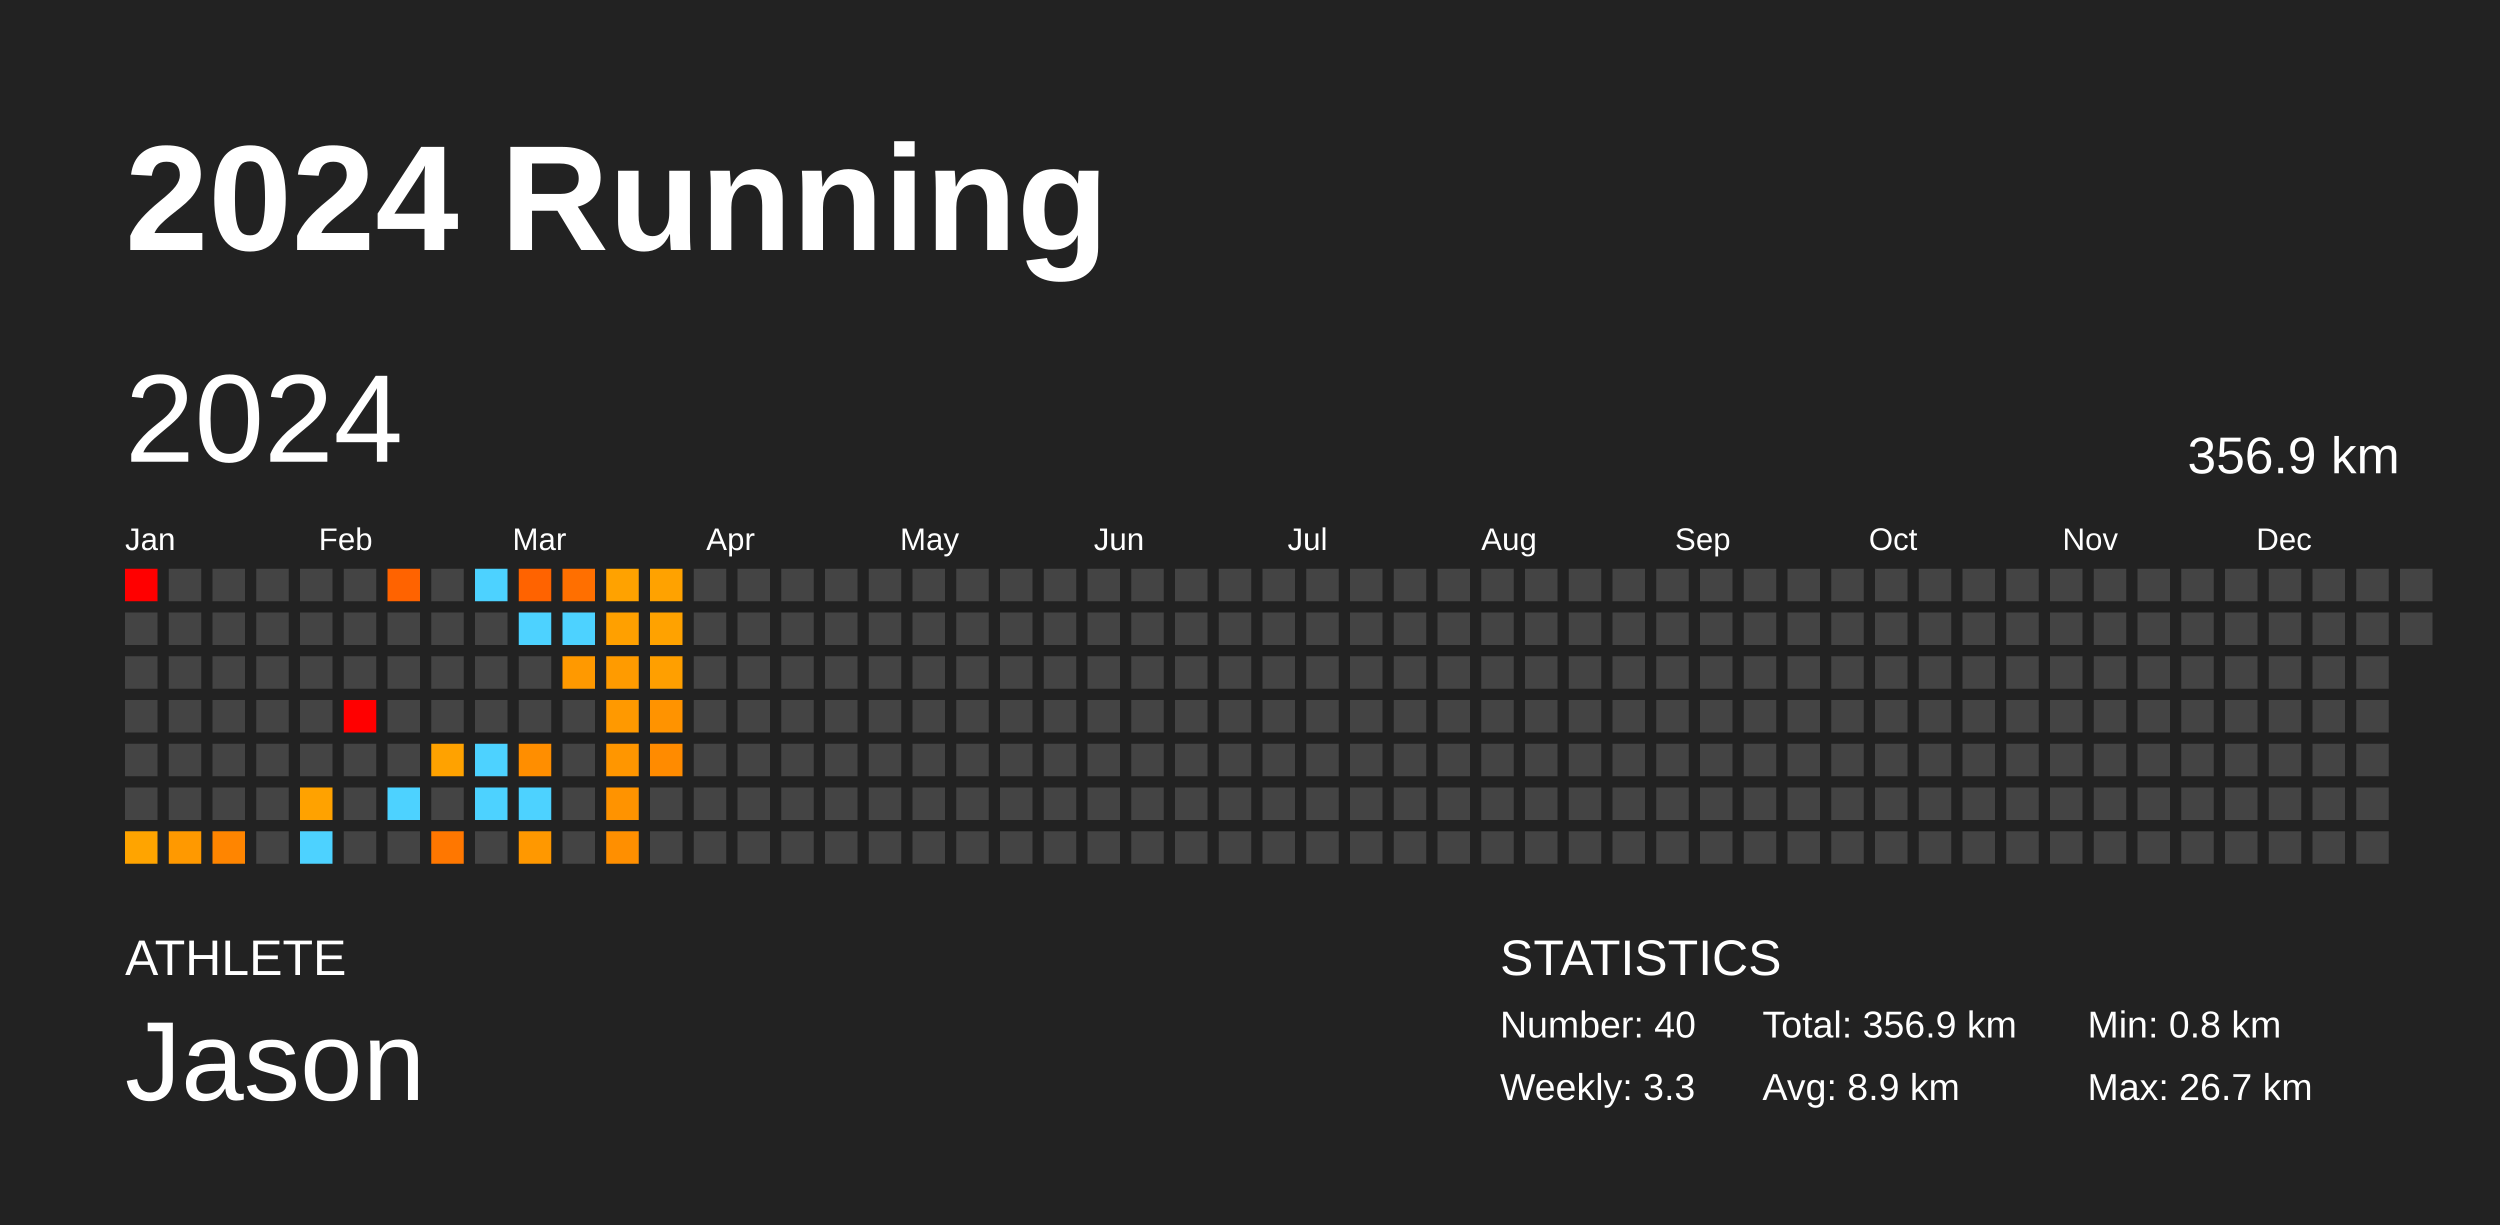
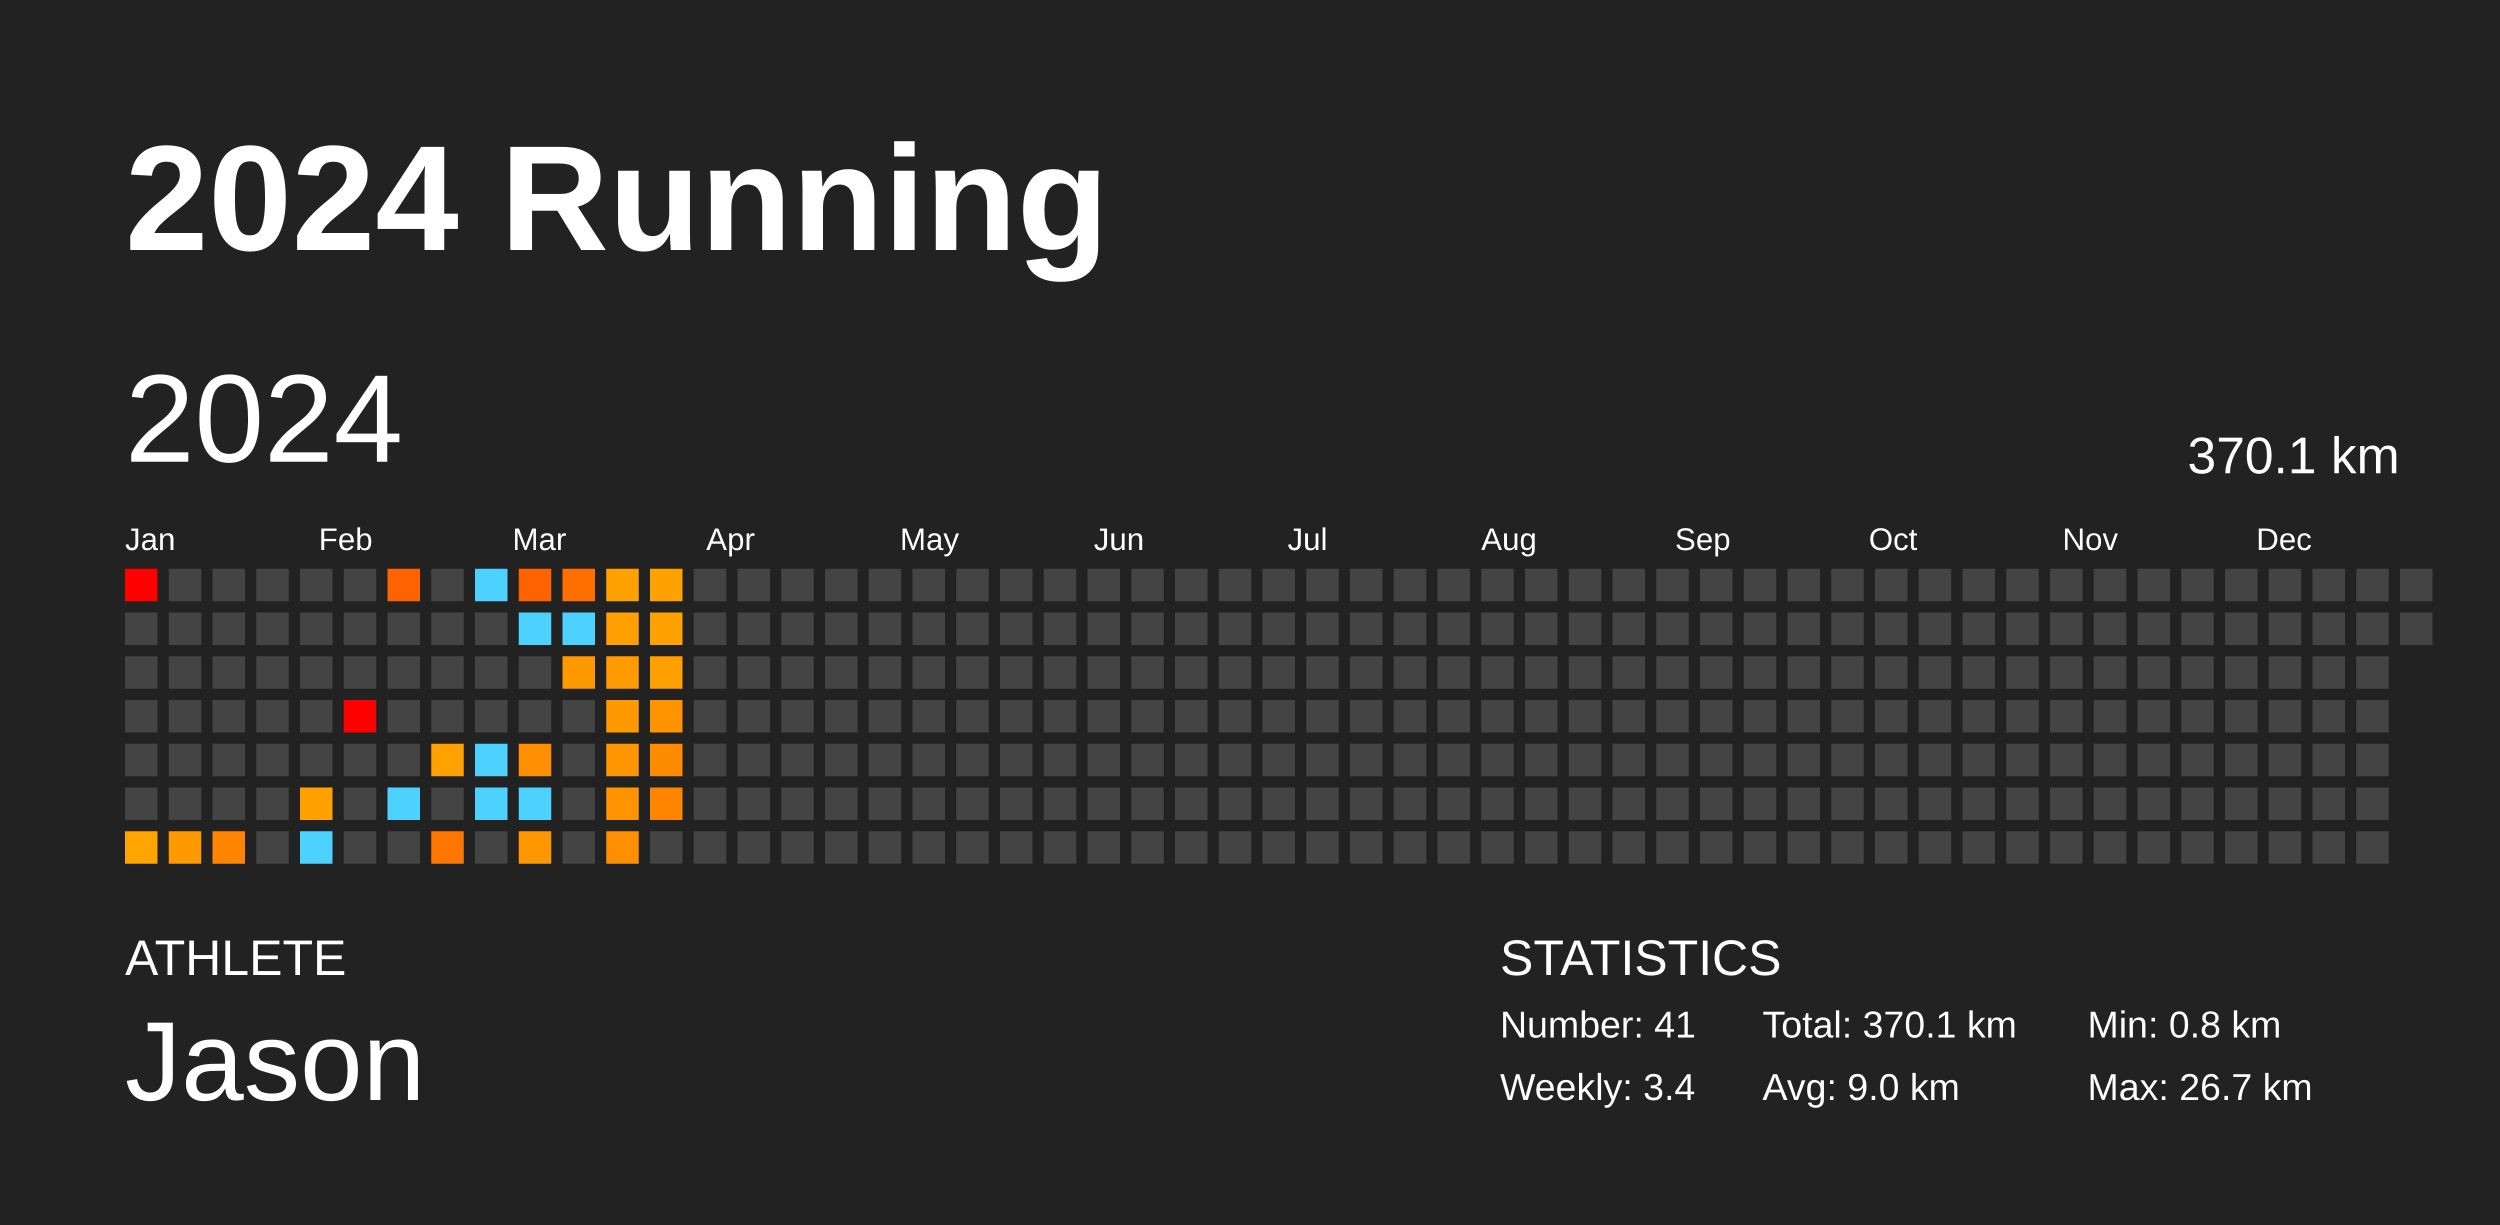
<svg xmlns="http://www.w3.org/2000/svg" baseProfile="full" height="98mm" version="1.1" viewBox="0,0,200,98" width="200mm">
  <defs />
  <rect fill="#222222" height="98" width="200" x="0" y="0" />
  <text fill="#FFFFFF" style="font-size:12px; font-family:Arial; font-weight:bold;" x="10" y="20">2024 Running</text>
  <text fill="#FFFFFF" style="font-size:4px; font-family:Arial" x="10" y="78">ATHLETE</text>
  <text fill="#FFFFFF" style="font-size:9px; font-family:Arial" x="10" y="88">Jason</text>
  <text fill="#FFFFFF" style="font-size:4px; font-family:Arial" x="120" y="78">STATISTICS</text>
-   <text fill="#FFFFFF" style="font-size:3px; font-family:Arial" x="120" y="83">Number: 40</text>
-   <text fill="#FFFFFF" style="font-size:3px; font-family:Arial" x="120" y="88">Weekly: 3.3</text>
-   <text fill="#FFFFFF" style="font-size:3px; font-family:Arial" x="141" y="83">Total: 356.9 km</text>
-   <text fill="#FFFFFF" style="font-size:3px; font-family:Arial" x="141" y="88">Avg: 8.9 km</text>
+   <text fill="#FFFFFF" style="font-size:3px; font-family:Arial" x="120" y="83">Number: 41</text>
+   <text fill="#FFFFFF" style="font-size:3px; font-family:Arial" x="120" y="88">Weekly: 3.4</text>
+   <text fill="#FFFFFF" style="font-size:3px; font-family:Arial" x="141" y="83">Total: 370.1 km</text>
+   <text fill="#FFFFFF" style="font-size:3px; font-family:Arial" x="141" y="88">Avg: 9.0 km</text>
  <text fill="#FFFFFF" style="font-size:3px; font-family:Arial" x="167" y="83">Min: 0.8 km</text>
  <text fill="#FFFFFF" style="font-size:3px; font-family:Arial" x="167" y="88">Max: 26.7 km</text>
  <text dominant-baseline="hanging" fill="#FFFFFF" style="font-size:10.0px; font-family:Arial;" x="10" y="30">2024</text>
-   <text dominant-baseline="hanging" fill="#FFFFFF" style="font-size:4.125px; font-family:Arial;" x="175" y="35">356.9 km</text>
+   <text dominant-baseline="hanging" fill="#FFFFFF" style="font-size:4.125px; font-family:Arial;" x="175" y="35">370.1 km</text>
  <text fill="#FFFFFF" style="font-size:2.5px; font-family:Arial" x="10.0" y="44">Jan</text>
  <text fill="#FFFFFF" style="font-size:2.5px; font-family:Arial" x="25.5" y="44">Feb</text>
  <text fill="#FFFFFF" style="font-size:2.5px; font-family:Arial" x="41.0" y="44">Mar</text>
  <text fill="#FFFFFF" style="font-size:2.5px; font-family:Arial" x="56.5" y="44">Apr</text>
  <text fill="#FFFFFF" style="font-size:2.5px; font-family:Arial" x="72.0" y="44">May</text>
  <text fill="#FFFFFF" style="font-size:2.5px; font-family:Arial" x="87.5" y="44">Jun</text>
  <text fill="#FFFFFF" style="font-size:2.5px; font-family:Arial" x="103.0" y="44">Jul</text>
  <text fill="#FFFFFF" style="font-size:2.5px; font-family:Arial" x="118.5" y="44">Aug</text>
  <text fill="#FFFFFF" style="font-size:2.5px; font-family:Arial" x="134.0" y="44">Sep</text>
  <text fill="#FFFFFF" style="font-size:2.5px; font-family:Arial" x="149.5" y="44">Oct</text>
  <text fill="#FFFFFF" style="font-size:2.5px; font-family:Arial" x="165.0" y="44">Nov</text>
  <text fill="#FFFFFF" style="font-size:2.5px; font-family:Arial" x="180.5" y="44">Dec</text>
  <rect fill="red" height="2.6" width="2.6" x="10.0" y="45.5" />
  <rect fill="#444444" height="2.6" width="2.6" x="10.0" y="49.0" />
  <rect fill="#444444" height="2.6" width="2.6" x="10.0" y="52.5" />
  <rect fill="#444444" height="2.6" width="2.6" x="10.0" y="56.0" />
  <rect fill="#444444" height="2.6" width="2.6" x="10.0" y="59.5" />
  <rect fill="#444444" height="2.6" width="2.6" x="10.0" y="63.0" />
  <rect fill="#ffa400" height="2.6" width="2.6" x="10.0" y="66.5" />
  <rect fill="#444444" height="2.6" width="2.6" x="13.5" y="45.5" />
  <rect fill="#444444" height="2.6" width="2.6" x="13.5" y="49.0" />
  <rect fill="#444444" height="2.6" width="2.6" x="13.5" y="52.5" />
  <rect fill="#444444" height="2.6" width="2.6" x="13.5" y="56.0" />
  <rect fill="#444444" height="2.6" width="2.6" x="13.5" y="59.5" />
  <rect fill="#444444" height="2.6" width="2.6" x="13.5" y="63.0" />
  <rect fill="#ff9900" height="2.6" width="2.6" x="13.5" y="66.5" />
  <rect fill="#444444" height="2.6" width="2.6" x="17.0" y="45.5" />
  <rect fill="#444444" height="2.6" width="2.6" x="17.0" y="49.0" />
  <rect fill="#444444" height="2.6" width="2.6" x="17.0" y="52.5" />
  <rect fill="#444444" height="2.6" width="2.6" x="17.0" y="56.0" />
  <rect fill="#444444" height="2.6" width="2.6" x="17.0" y="59.5" />
  <rect fill="#444444" height="2.6" width="2.6" x="17.0" y="63.0" />
  <rect fill="#ff8500" height="2.6" width="2.6" x="17.0" y="66.5" />
  <rect fill="#444444" height="2.6" width="2.6" x="20.5" y="45.5" />
  <rect fill="#444444" height="2.6" width="2.6" x="20.5" y="49.0" />
  <rect fill="#444444" height="2.6" width="2.6" x="20.5" y="52.5" />
  <rect fill="#444444" height="2.6" width="2.6" x="20.5" y="56.0" />
  <rect fill="#444444" height="2.6" width="2.6" x="20.5" y="59.5" />
  <rect fill="#444444" height="2.6" width="2.6" x="20.5" y="63.0" />
  <rect fill="#444444" height="2.6" width="2.6" x="20.5" y="66.5" />
  <rect fill="#444444" height="2.6" width="2.6" x="24.0" y="45.5" />
  <rect fill="#444444" height="2.6" width="2.6" x="24.0" y="49.0" />
  <rect fill="#444444" height="2.6" width="2.6" x="24.0" y="52.5" />
  <rect fill="#444444" height="2.6" width="2.6" x="24.0" y="56.0" />
  <rect fill="#444444" height="2.6" width="2.6" x="24.0" y="59.5" />
  <rect fill="#ffa200" height="2.6" width="2.6" x="24.0" y="63.0" />
  <rect fill="#4dd2ff" height="2.6" width="2.6" x="24.0" y="66.5" />
  <rect fill="#444444" height="2.6" width="2.6" x="27.5" y="45.5" />
  <rect fill="#444444" height="2.6" width="2.6" x="27.5" y="49.0" />
  <rect fill="#444444" height="2.6" width="2.6" x="27.5" y="52.5" />
  <rect fill="red" height="2.6" width="2.6" x="27.5" y="56.0" />
  <rect fill="#444444" height="2.6" width="2.6" x="27.5" y="59.5" />
  <rect fill="#444444" height="2.6" width="2.6" x="27.5" y="63.0" />
  <rect fill="#444444" height="2.6" width="2.6" x="27.5" y="66.5" />
  <rect fill="#ff6300" height="2.6" width="2.6" x="31.0" y="45.5" />
  <rect fill="#444444" height="2.6" width="2.6" x="31.0" y="49.0" />
  <rect fill="#444444" height="2.6" width="2.6" x="31.0" y="52.5" />
  <rect fill="#444444" height="2.6" width="2.6" x="31.0" y="56.0" />
  <rect fill="#444444" height="2.6" width="2.6" x="31.0" y="59.5" />
  <rect fill="#4dd2ff" height="2.6" width="2.6" x="31.0" y="63.0" />
  <rect fill="#444444" height="2.6" width="2.6" x="31.0" y="66.5" />
  <rect fill="#444444" height="2.6" width="2.6" x="34.5" y="45.5" />
  <rect fill="#444444" height="2.6" width="2.6" x="34.5" y="49.0" />
  <rect fill="#444444" height="2.6" width="2.6" x="34.5" y="52.5" />
  <rect fill="#444444" height="2.6" width="2.6" x="34.5" y="56.0" />
  <rect fill="#ffa200" height="2.6" width="2.6" x="34.5" y="59.5" />
  <rect fill="#444444" height="2.6" width="2.6" x="34.5" y="63.0" />
  <rect fill="#ff7700" height="2.6" width="2.6" x="34.5" y="66.5" />
  <rect fill="#4dd2ff" height="2.6" width="2.6" x="38.0" y="45.5" />
  <rect fill="#444444" height="2.6" width="2.6" x="38.0" y="49.0" />
  <rect fill="#444444" height="2.6" width="2.6" x="38.0" y="52.5" />
  <rect fill="#444444" height="2.6" width="2.6" x="38.0" y="56.0" />
  <rect fill="#4dd2ff" height="2.6" width="2.6" x="38.0" y="59.5" />
  <rect fill="#4dd2ff" height="2.6" width="2.6" x="38.0" y="63.0" />
  <rect fill="#444444" height="2.6" width="2.6" x="38.0" y="66.5" />
  <rect fill="#ff6300" height="2.6" width="2.6" x="41.5" y="45.5" />
  <rect fill="#4dd2ff" height="2.6" width="2.6" x="41.5" y="49.0" />
  <rect fill="#444444" height="2.6" width="2.6" x="41.5" y="52.5" />
  <rect fill="#444444" height="2.6" width="2.6" x="41.5" y="56.0" />
  <rect fill="#ff8e00" height="2.6" width="2.6" x="41.5" y="59.5" />
  <rect fill="#4dd2ff" height="2.6" width="2.6" x="41.5" y="63.0" />
  <rect fill="#ff9800" height="2.6" width="2.6" x="41.5" y="66.5" />
  <rect fill="#ff6f00" height="2.6" width="2.6" x="45.0" y="45.5" />
  <rect fill="#4dd2ff" height="2.6" width="2.6" x="45.0" y="49.0" />
  <rect fill="#ff9900" height="2.6" width="2.6" x="45.0" y="52.5" />
  <rect fill="#444444" height="2.6" width="2.6" x="45.0" y="56.0" />
  <rect fill="#444444" height="2.6" width="2.6" x="45.0" y="59.5" />
  <rect fill="#444444" height="2.6" width="2.6" x="45.0" y="63.0" />
  <rect fill="#444444" height="2.6" width="2.6" x="45.0" y="66.5" />
  <rect fill="#ffa200" height="2.6" width="2.6" x="48.5" y="45.5" />
  <rect fill="#ffa000" height="2.6" width="2.6" x="48.5" y="49.0" />
  <rect fill="#ff9b00" height="2.6" width="2.6" x="48.5" y="52.5" />
  <rect fill="#ff9900" height="2.6" width="2.6" x="48.5" y="56.0" />
  <rect fill="#ff9600" height="2.6" width="2.6" x="48.5" y="59.5" />
  <rect fill="#ff9300" height="2.6" width="2.6" x="48.5" y="63.0" />
  <rect fill="#ff8f00" height="2.6" width="2.6" x="48.5" y="66.5" />
  <rect fill="#ffa200" height="2.6" width="2.6" x="52.0" y="45.5" />
  <rect fill="#ffa200" height="2.6" width="2.6" x="52.0" y="49.0" />
  <rect fill="#ff9f00" height="2.6" width="2.6" x="52.0" y="52.5" />
  <rect fill="#ff9300" height="2.6" width="2.6" x="52.0" y="56.0" />
  <rect fill="#ff8b00" height="2.6" width="2.6" x="52.0" y="59.5" />
-   <rect fill="#444444" height="2.6" width="2.6" x="52.0" y="63.0" />
+   <rect fill="#ff8500" height="2.6" width="2.6" x="52.0" y="63.0" />
  <rect fill="#444444" height="2.6" width="2.6" x="52.0" y="66.5" />
  <rect fill="#444444" height="2.6" width="2.6" x="55.5" y="45.5" />
  <rect fill="#444444" height="2.6" width="2.6" x="55.5" y="49.0" />
  <rect fill="#444444" height="2.6" width="2.6" x="55.5" y="52.5" />
  <rect fill="#444444" height="2.6" width="2.6" x="55.5" y="56.0" />
  <rect fill="#444444" height="2.6" width="2.6" x="55.5" y="59.5" />
  <rect fill="#444444" height="2.6" width="2.6" x="55.5" y="63.0" />
  <rect fill="#444444" height="2.6" width="2.6" x="55.5" y="66.5" />
  <rect fill="#444444" height="2.6" width="2.6" x="59.0" y="45.5" />
  <rect fill="#444444" height="2.6" width="2.6" x="59.0" y="49.0" />
  <rect fill="#444444" height="2.6" width="2.6" x="59.0" y="52.5" />
  <rect fill="#444444" height="2.6" width="2.6" x="59.0" y="56.0" />
  <rect fill="#444444" height="2.6" width="2.6" x="59.0" y="59.5" />
  <rect fill="#444444" height="2.6" width="2.6" x="59.0" y="63.0" />
  <rect fill="#444444" height="2.6" width="2.6" x="59.0" y="66.5" />
  <rect fill="#444444" height="2.6" width="2.6" x="62.5" y="45.5" />
  <rect fill="#444444" height="2.6" width="2.6" x="62.5" y="49.0" />
  <rect fill="#444444" height="2.6" width="2.6" x="62.5" y="52.5" />
  <rect fill="#444444" height="2.6" width="2.6" x="62.5" y="56.0" />
  <rect fill="#444444" height="2.6" width="2.6" x="62.5" y="59.5" />
  <rect fill="#444444" height="2.6" width="2.6" x="62.5" y="63.0" />
  <rect fill="#444444" height="2.6" width="2.6" x="62.5" y="66.5" />
  <rect fill="#444444" height="2.6" width="2.6" x="66.0" y="45.5" />
  <rect fill="#444444" height="2.6" width="2.6" x="66.0" y="49.0" />
  <rect fill="#444444" height="2.6" width="2.6" x="66.0" y="52.5" />
  <rect fill="#444444" height="2.6" width="2.6" x="66.0" y="56.0" />
  <rect fill="#444444" height="2.6" width="2.6" x="66.0" y="59.5" />
  <rect fill="#444444" height="2.6" width="2.6" x="66.0" y="63.0" />
  <rect fill="#444444" height="2.6" width="2.6" x="66.0" y="66.5" />
  <rect fill="#444444" height="2.6" width="2.6" x="69.5" y="45.5" />
  <rect fill="#444444" height="2.6" width="2.6" x="69.5" y="49.0" />
  <rect fill="#444444" height="2.6" width="2.6" x="69.5" y="52.5" />
  <rect fill="#444444" height="2.6" width="2.6" x="69.5" y="56.0" />
  <rect fill="#444444" height="2.6" width="2.6" x="69.5" y="59.5" />
  <rect fill="#444444" height="2.6" width="2.6" x="69.5" y="63.0" />
  <rect fill="#444444" height="2.6" width="2.6" x="69.5" y="66.5" />
  <rect fill="#444444" height="2.6" width="2.6" x="73.0" y="45.5" />
  <rect fill="#444444" height="2.6" width="2.6" x="73.0" y="49.0" />
  <rect fill="#444444" height="2.6" width="2.6" x="73.0" y="52.5" />
  <rect fill="#444444" height="2.6" width="2.6" x="73.0" y="56.0" />
  <rect fill="#444444" height="2.6" width="2.6" x="73.0" y="59.5" />
  <rect fill="#444444" height="2.6" width="2.6" x="73.0" y="63.0" />
  <rect fill="#444444" height="2.6" width="2.6" x="73.0" y="66.5" />
  <rect fill="#444444" height="2.6" width="2.6" x="76.5" y="45.5" />
  <rect fill="#444444" height="2.6" width="2.6" x="76.5" y="49.0" />
  <rect fill="#444444" height="2.6" width="2.6" x="76.5" y="52.5" />
  <rect fill="#444444" height="2.6" width="2.6" x="76.5" y="56.0" />
  <rect fill="#444444" height="2.6" width="2.6" x="76.5" y="59.5" />
  <rect fill="#444444" height="2.6" width="2.6" x="76.5" y="63.0" />
  <rect fill="#444444" height="2.6" width="2.6" x="76.5" y="66.5" />
  <rect fill="#444444" height="2.6" width="2.6" x="80.0" y="45.5" />
  <rect fill="#444444" height="2.6" width="2.6" x="80.0" y="49.0" />
  <rect fill="#444444" height="2.6" width="2.6" x="80.0" y="52.5" />
  <rect fill="#444444" height="2.6" width="2.6" x="80.0" y="56.0" />
  <rect fill="#444444" height="2.6" width="2.6" x="80.0" y="59.5" />
  <rect fill="#444444" height="2.6" width="2.6" x="80.0" y="63.0" />
  <rect fill="#444444" height="2.6" width="2.6" x="80.0" y="66.5" />
  <rect fill="#444444" height="2.6" width="2.6" x="83.5" y="45.5" />
  <rect fill="#444444" height="2.6" width="2.6" x="83.5" y="49.0" />
  <rect fill="#444444" height="2.6" width="2.6" x="83.5" y="52.5" />
  <rect fill="#444444" height="2.6" width="2.6" x="83.5" y="56.0" />
  <rect fill="#444444" height="2.6" width="2.6" x="83.5" y="59.5" />
  <rect fill="#444444" height="2.6" width="2.6" x="83.5" y="63.0" />
  <rect fill="#444444" height="2.6" width="2.6" x="83.5" y="66.5" />
  <rect fill="#444444" height="2.6" width="2.6" x="87.0" y="45.5" />
  <rect fill="#444444" height="2.6" width="2.6" x="87.0" y="49.0" />
  <rect fill="#444444" height="2.6" width="2.6" x="87.0" y="52.5" />
  <rect fill="#444444" height="2.6" width="2.6" x="87.0" y="56.0" />
  <rect fill="#444444" height="2.6" width="2.6" x="87.0" y="59.5" />
  <rect fill="#444444" height="2.6" width="2.6" x="87.0" y="63.0" />
  <rect fill="#444444" height="2.6" width="2.6" x="87.0" y="66.5" />
  <rect fill="#444444" height="2.6" width="2.6" x="90.5" y="45.5" />
  <rect fill="#444444" height="2.6" width="2.6" x="90.5" y="49.0" />
  <rect fill="#444444" height="2.6" width="2.6" x="90.5" y="52.5" />
  <rect fill="#444444" height="2.6" width="2.6" x="90.5" y="56.0" />
  <rect fill="#444444" height="2.6" width="2.6" x="90.5" y="59.5" />
  <rect fill="#444444" height="2.6" width="2.6" x="90.5" y="63.0" />
  <rect fill="#444444" height="2.6" width="2.6" x="90.5" y="66.5" />
  <rect fill="#444444" height="2.6" width="2.6" x="94.0" y="45.5" />
  <rect fill="#444444" height="2.6" width="2.6" x="94.0" y="49.0" />
  <rect fill="#444444" height="2.6" width="2.6" x="94.0" y="52.5" />
  <rect fill="#444444" height="2.6" width="2.6" x="94.0" y="56.0" />
  <rect fill="#444444" height="2.6" width="2.6" x="94.0" y="59.5" />
  <rect fill="#444444" height="2.6" width="2.6" x="94.0" y="63.0" />
  <rect fill="#444444" height="2.6" width="2.6" x="94.0" y="66.5" />
  <rect fill="#444444" height="2.6" width="2.6" x="97.5" y="45.5" />
  <rect fill="#444444" height="2.6" width="2.6" x="97.5" y="49.0" />
  <rect fill="#444444" height="2.6" width="2.6" x="97.5" y="52.5" />
  <rect fill="#444444" height="2.6" width="2.6" x="97.5" y="56.0" />
  <rect fill="#444444" height="2.6" width="2.6" x="97.5" y="59.5" />
  <rect fill="#444444" height="2.6" width="2.6" x="97.5" y="63.0" />
  <rect fill="#444444" height="2.6" width="2.6" x="97.5" y="66.5" />
  <rect fill="#444444" height="2.6" width="2.6" x="101.0" y="45.5" />
  <rect fill="#444444" height="2.6" width="2.6" x="101.0" y="49.0" />
  <rect fill="#444444" height="2.6" width="2.6" x="101.0" y="52.5" />
  <rect fill="#444444" height="2.6" width="2.6" x="101.0" y="56.0" />
  <rect fill="#444444" height="2.6" width="2.6" x="101.0" y="59.5" />
  <rect fill="#444444" height="2.6" width="2.6" x="101.0" y="63.0" />
  <rect fill="#444444" height="2.6" width="2.6" x="101.0" y="66.5" />
  <rect fill="#444444" height="2.6" width="2.6" x="104.5" y="45.5" />
  <rect fill="#444444" height="2.6" width="2.6" x="104.5" y="49.0" />
  <rect fill="#444444" height="2.6" width="2.6" x="104.5" y="52.5" />
  <rect fill="#444444" height="2.6" width="2.6" x="104.5" y="56.0" />
  <rect fill="#444444" height="2.6" width="2.6" x="104.5" y="59.5" />
  <rect fill="#444444" height="2.6" width="2.6" x="104.5" y="63.0" />
  <rect fill="#444444" height="2.6" width="2.6" x="104.5" y="66.5" />
  <rect fill="#444444" height="2.6" width="2.6" x="108.0" y="45.5" />
  <rect fill="#444444" height="2.6" width="2.6" x="108.0" y="49.0" />
  <rect fill="#444444" height="2.6" width="2.6" x="108.0" y="52.5" />
  <rect fill="#444444" height="2.6" width="2.6" x="108.0" y="56.0" />
  <rect fill="#444444" height="2.6" width="2.6" x="108.0" y="59.5" />
  <rect fill="#444444" height="2.6" width="2.6" x="108.0" y="63.0" />
  <rect fill="#444444" height="2.6" width="2.6" x="108.0" y="66.5" />
  <rect fill="#444444" height="2.6" width="2.6" x="111.5" y="45.5" />
  <rect fill="#444444" height="2.6" width="2.6" x="111.5" y="49.0" />
  <rect fill="#444444" height="2.6" width="2.6" x="111.5" y="52.5" />
  <rect fill="#444444" height="2.6" width="2.6" x="111.5" y="56.0" />
  <rect fill="#444444" height="2.6" width="2.6" x="111.5" y="59.5" />
  <rect fill="#444444" height="2.6" width="2.6" x="111.5" y="63.0" />
  <rect fill="#444444" height="2.6" width="2.6" x="111.5" y="66.5" />
  <rect fill="#444444" height="2.6" width="2.6" x="115.0" y="45.5" />
  <rect fill="#444444" height="2.6" width="2.6" x="115.0" y="49.0" />
  <rect fill="#444444" height="2.6" width="2.6" x="115.0" y="52.5" />
  <rect fill="#444444" height="2.6" width="2.6" x="115.0" y="56.0" />
  <rect fill="#444444" height="2.6" width="2.6" x="115.0" y="59.5" />
  <rect fill="#444444" height="2.6" width="2.6" x="115.0" y="63.0" />
  <rect fill="#444444" height="2.6" width="2.6" x="115.0" y="66.5" />
  <rect fill="#444444" height="2.6" width="2.6" x="118.5" y="45.5" />
  <rect fill="#444444" height="2.6" width="2.6" x="118.5" y="49.0" />
  <rect fill="#444444" height="2.6" width="2.6" x="118.5" y="52.5" />
  <rect fill="#444444" height="2.6" width="2.6" x="118.5" y="56.0" />
  <rect fill="#444444" height="2.6" width="2.6" x="118.5" y="59.5" />
  <rect fill="#444444" height="2.6" width="2.6" x="118.5" y="63.0" />
  <rect fill="#444444" height="2.6" width="2.6" x="118.5" y="66.5" />
  <rect fill="#444444" height="2.6" width="2.6" x="122.0" y="45.5" />
  <rect fill="#444444" height="2.6" width="2.6" x="122.0" y="49.0" />
  <rect fill="#444444" height="2.6" width="2.6" x="122.0" y="52.5" />
  <rect fill="#444444" height="2.6" width="2.6" x="122.0" y="56.0" />
  <rect fill="#444444" height="2.6" width="2.6" x="122.0" y="59.5" />
  <rect fill="#444444" height="2.6" width="2.6" x="122.0" y="63.0" />
  <rect fill="#444444" height="2.6" width="2.6" x="122.0" y="66.5" />
  <rect fill="#444444" height="2.6" width="2.6" x="125.5" y="45.5" />
  <rect fill="#444444" height="2.6" width="2.6" x="125.5" y="49.0" />
  <rect fill="#444444" height="2.6" width="2.6" x="125.5" y="52.5" />
  <rect fill="#444444" height="2.6" width="2.6" x="125.5" y="56.0" />
  <rect fill="#444444" height="2.6" width="2.6" x="125.5" y="59.5" />
  <rect fill="#444444" height="2.6" width="2.6" x="125.5" y="63.0" />
  <rect fill="#444444" height="2.6" width="2.6" x="125.5" y="66.5" />
  <rect fill="#444444" height="2.6" width="2.6" x="129.0" y="45.5" />
  <rect fill="#444444" height="2.6" width="2.6" x="129.0" y="49.0" />
  <rect fill="#444444" height="2.6" width="2.6" x="129.0" y="52.5" />
  <rect fill="#444444" height="2.6" width="2.6" x="129.0" y="56.0" />
  <rect fill="#444444" height="2.6" width="2.6" x="129.0" y="59.5" />
  <rect fill="#444444" height="2.6" width="2.6" x="129.0" y="63.0" />
  <rect fill="#444444" height="2.6" width="2.6" x="129.0" y="66.5" />
  <rect fill="#444444" height="2.6" width="2.6" x="132.5" y="45.5" />
  <rect fill="#444444" height="2.6" width="2.6" x="132.5" y="49.0" />
  <rect fill="#444444" height="2.6" width="2.6" x="132.5" y="52.5" />
  <rect fill="#444444" height="2.6" width="2.6" x="132.5" y="56.0" />
  <rect fill="#444444" height="2.6" width="2.6" x="132.5" y="59.5" />
  <rect fill="#444444" height="2.6" width="2.6" x="132.5" y="63.0" />
  <rect fill="#444444" height="2.6" width="2.6" x="132.5" y="66.5" />
  <rect fill="#444444" height="2.6" width="2.6" x="136.0" y="45.5" />
  <rect fill="#444444" height="2.6" width="2.6" x="136.0" y="49.0" />
  <rect fill="#444444" height="2.6" width="2.6" x="136.0" y="52.5" />
  <rect fill="#444444" height="2.6" width="2.6" x="136.0" y="56.0" />
  <rect fill="#444444" height="2.6" width="2.6" x="136.0" y="59.5" />
  <rect fill="#444444" height="2.6" width="2.6" x="136.0" y="63.0" />
  <rect fill="#444444" height="2.6" width="2.6" x="136.0" y="66.5" />
  <rect fill="#444444" height="2.6" width="2.6" x="139.5" y="45.5" />
  <rect fill="#444444" height="2.6" width="2.6" x="139.5" y="49.0" />
  <rect fill="#444444" height="2.6" width="2.6" x="139.5" y="52.5" />
  <rect fill="#444444" height="2.6" width="2.6" x="139.5" y="56.0" />
  <rect fill="#444444" height="2.6" width="2.6" x="139.5" y="59.5" />
  <rect fill="#444444" height="2.6" width="2.6" x="139.5" y="63.0" />
  <rect fill="#444444" height="2.6" width="2.6" x="139.5" y="66.5" />
  <rect fill="#444444" height="2.6" width="2.6" x="143.0" y="45.5" />
  <rect fill="#444444" height="2.6" width="2.6" x="143.0" y="49.0" />
  <rect fill="#444444" height="2.6" width="2.6" x="143.0" y="52.5" />
  <rect fill="#444444" height="2.6" width="2.6" x="143.0" y="56.0" />
  <rect fill="#444444" height="2.6" width="2.6" x="143.0" y="59.5" />
  <rect fill="#444444" height="2.6" width="2.6" x="143.0" y="63.0" />
  <rect fill="#444444" height="2.6" width="2.6" x="143.0" y="66.5" />
  <rect fill="#444444" height="2.6" width="2.6" x="146.5" y="45.5" />
  <rect fill="#444444" height="2.6" width="2.6" x="146.5" y="49.0" />
  <rect fill="#444444" height="2.6" width="2.6" x="146.5" y="52.5" />
  <rect fill="#444444" height="2.6" width="2.6" x="146.5" y="56.0" />
  <rect fill="#444444" height="2.6" width="2.6" x="146.5" y="59.5" />
  <rect fill="#444444" height="2.6" width="2.6" x="146.5" y="63.0" />
  <rect fill="#444444" height="2.6" width="2.6" x="146.5" y="66.5" />
  <rect fill="#444444" height="2.6" width="2.6" x="150.0" y="45.5" />
  <rect fill="#444444" height="2.6" width="2.6" x="150.0" y="49.0" />
  <rect fill="#444444" height="2.6" width="2.6" x="150.0" y="52.5" />
  <rect fill="#444444" height="2.6" width="2.6" x="150.0" y="56.0" />
  <rect fill="#444444" height="2.6" width="2.6" x="150.0" y="59.5" />
  <rect fill="#444444" height="2.6" width="2.6" x="150.0" y="63.0" />
  <rect fill="#444444" height="2.6" width="2.6" x="150.0" y="66.5" />
  <rect fill="#444444" height="2.6" width="2.6" x="153.5" y="45.5" />
  <rect fill="#444444" height="2.6" width="2.6" x="153.5" y="49.0" />
  <rect fill="#444444" height="2.6" width="2.6" x="153.5" y="52.5" />
  <rect fill="#444444" height="2.6" width="2.6" x="153.5" y="56.0" />
  <rect fill="#444444" height="2.6" width="2.6" x="153.5" y="59.5" />
  <rect fill="#444444" height="2.6" width="2.6" x="153.5" y="63.0" />
  <rect fill="#444444" height="2.6" width="2.6" x="153.5" y="66.5" />
  <rect fill="#444444" height="2.6" width="2.6" x="157.0" y="45.5" />
  <rect fill="#444444" height="2.6" width="2.6" x="157.0" y="49.0" />
  <rect fill="#444444" height="2.6" width="2.6" x="157.0" y="52.5" />
  <rect fill="#444444" height="2.6" width="2.6" x="157.0" y="56.0" />
  <rect fill="#444444" height="2.6" width="2.6" x="157.0" y="59.5" />
  <rect fill="#444444" height="2.6" width="2.6" x="157.0" y="63.0" />
  <rect fill="#444444" height="2.6" width="2.6" x="157.0" y="66.5" />
  <rect fill="#444444" height="2.6" width="2.6" x="160.5" y="45.5" />
  <rect fill="#444444" height="2.6" width="2.6" x="160.5" y="49.0" />
  <rect fill="#444444" height="2.6" width="2.6" x="160.5" y="52.5" />
  <rect fill="#444444" height="2.6" width="2.6" x="160.5" y="56.0" />
  <rect fill="#444444" height="2.6" width="2.6" x="160.5" y="59.5" />
  <rect fill="#444444" height="2.6" width="2.6" x="160.5" y="63.0" />
  <rect fill="#444444" height="2.6" width="2.6" x="160.5" y="66.5" />
  <rect fill="#444444" height="2.6" width="2.6" x="164.0" y="45.5" />
  <rect fill="#444444" height="2.6" width="2.6" x="164.0" y="49.0" />
  <rect fill="#444444" height="2.6" width="2.6" x="164.0" y="52.5" />
  <rect fill="#444444" height="2.6" width="2.6" x="164.0" y="56.0" />
  <rect fill="#444444" height="2.6" width="2.6" x="164.0" y="59.5" />
  <rect fill="#444444" height="2.6" width="2.6" x="164.0" y="63.0" />
  <rect fill="#444444" height="2.6" width="2.6" x="164.0" y="66.5" />
  <rect fill="#444444" height="2.6" width="2.6" x="167.5" y="45.5" />
  <rect fill="#444444" height="2.6" width="2.6" x="167.5" y="49.0" />
  <rect fill="#444444" height="2.6" width="2.6" x="167.5" y="52.5" />
  <rect fill="#444444" height="2.6" width="2.6" x="167.5" y="56.0" />
  <rect fill="#444444" height="2.6" width="2.6" x="167.5" y="59.5" />
  <rect fill="#444444" height="2.6" width="2.6" x="167.5" y="63.0" />
  <rect fill="#444444" height="2.6" width="2.6" x="167.5" y="66.5" />
  <rect fill="#444444" height="2.6" width="2.6" x="171.0" y="45.5" />
  <rect fill="#444444" height="2.6" width="2.6" x="171.0" y="49.0" />
  <rect fill="#444444" height="2.6" width="2.6" x="171.0" y="52.5" />
  <rect fill="#444444" height="2.6" width="2.6" x="171.0" y="56.0" />
  <rect fill="#444444" height="2.6" width="2.6" x="171.0" y="59.5" />
  <rect fill="#444444" height="2.6" width="2.6" x="171.0" y="63.0" />
  <rect fill="#444444" height="2.6" width="2.6" x="171.0" y="66.5" />
  <rect fill="#444444" height="2.6" width="2.6" x="174.5" y="45.5" />
  <rect fill="#444444" height="2.6" width="2.6" x="174.5" y="49.0" />
  <rect fill="#444444" height="2.6" width="2.6" x="174.5" y="52.5" />
  <rect fill="#444444" height="2.6" width="2.6" x="174.5" y="56.0" />
  <rect fill="#444444" height="2.6" width="2.6" x="174.5" y="59.5" />
  <rect fill="#444444" height="2.6" width="2.6" x="174.5" y="63.0" />
  <rect fill="#444444" height="2.6" width="2.6" x="174.5" y="66.5" />
  <rect fill="#444444" height="2.6" width="2.6" x="178.0" y="45.5" />
  <rect fill="#444444" height="2.6" width="2.6" x="178.0" y="49.0" />
  <rect fill="#444444" height="2.6" width="2.6" x="178.0" y="52.5" />
  <rect fill="#444444" height="2.6" width="2.6" x="178.0" y="56.0" />
  <rect fill="#444444" height="2.6" width="2.6" x="178.0" y="59.5" />
  <rect fill="#444444" height="2.6" width="2.6" x="178.0" y="63.0" />
  <rect fill="#444444" height="2.6" width="2.6" x="178.0" y="66.5" />
  <rect fill="#444444" height="2.6" width="2.6" x="181.5" y="45.5" />
  <rect fill="#444444" height="2.6" width="2.6" x="181.5" y="49.0" />
  <rect fill="#444444" height="2.6" width="2.6" x="181.5" y="52.5" />
  <rect fill="#444444" height="2.6" width="2.6" x="181.5" y="56.0" />
  <rect fill="#444444" height="2.6" width="2.6" x="181.5" y="59.5" />
  <rect fill="#444444" height="2.6" width="2.6" x="181.5" y="63.0" />
  <rect fill="#444444" height="2.6" width="2.6" x="181.5" y="66.5" />
  <rect fill="#444444" height="2.6" width="2.6" x="185.0" y="45.5" />
  <rect fill="#444444" height="2.6" width="2.6" x="185.0" y="49.0" />
  <rect fill="#444444" height="2.6" width="2.6" x="185.0" y="52.5" />
  <rect fill="#444444" height="2.6" width="2.6" x="185.0" y="56.0" />
  <rect fill="#444444" height="2.6" width="2.6" x="185.0" y="59.5" />
  <rect fill="#444444" height="2.6" width="2.6" x="185.0" y="63.0" />
  <rect fill="#444444" height="2.6" width="2.6" x="185.0" y="66.5" />
  <rect fill="#444444" height="2.6" width="2.6" x="188.5" y="45.5" />
  <rect fill="#444444" height="2.6" width="2.6" x="188.5" y="49.0" />
  <rect fill="#444444" height="2.6" width="2.6" x="188.5" y="52.5" />
  <rect fill="#444444" height="2.6" width="2.6" x="188.5" y="56.0" />
  <rect fill="#444444" height="2.6" width="2.6" x="188.5" y="59.5" />
  <rect fill="#444444" height="2.6" width="2.6" x="188.5" y="63.0" />
  <rect fill="#444444" height="2.6" width="2.6" x="188.5" y="66.5" />
  <rect fill="#444444" height="2.6" width="2.6" x="192.0" y="45.5" />
  <rect fill="#444444" height="2.6" width="2.6" x="192.0" y="49.0" />
</svg>
